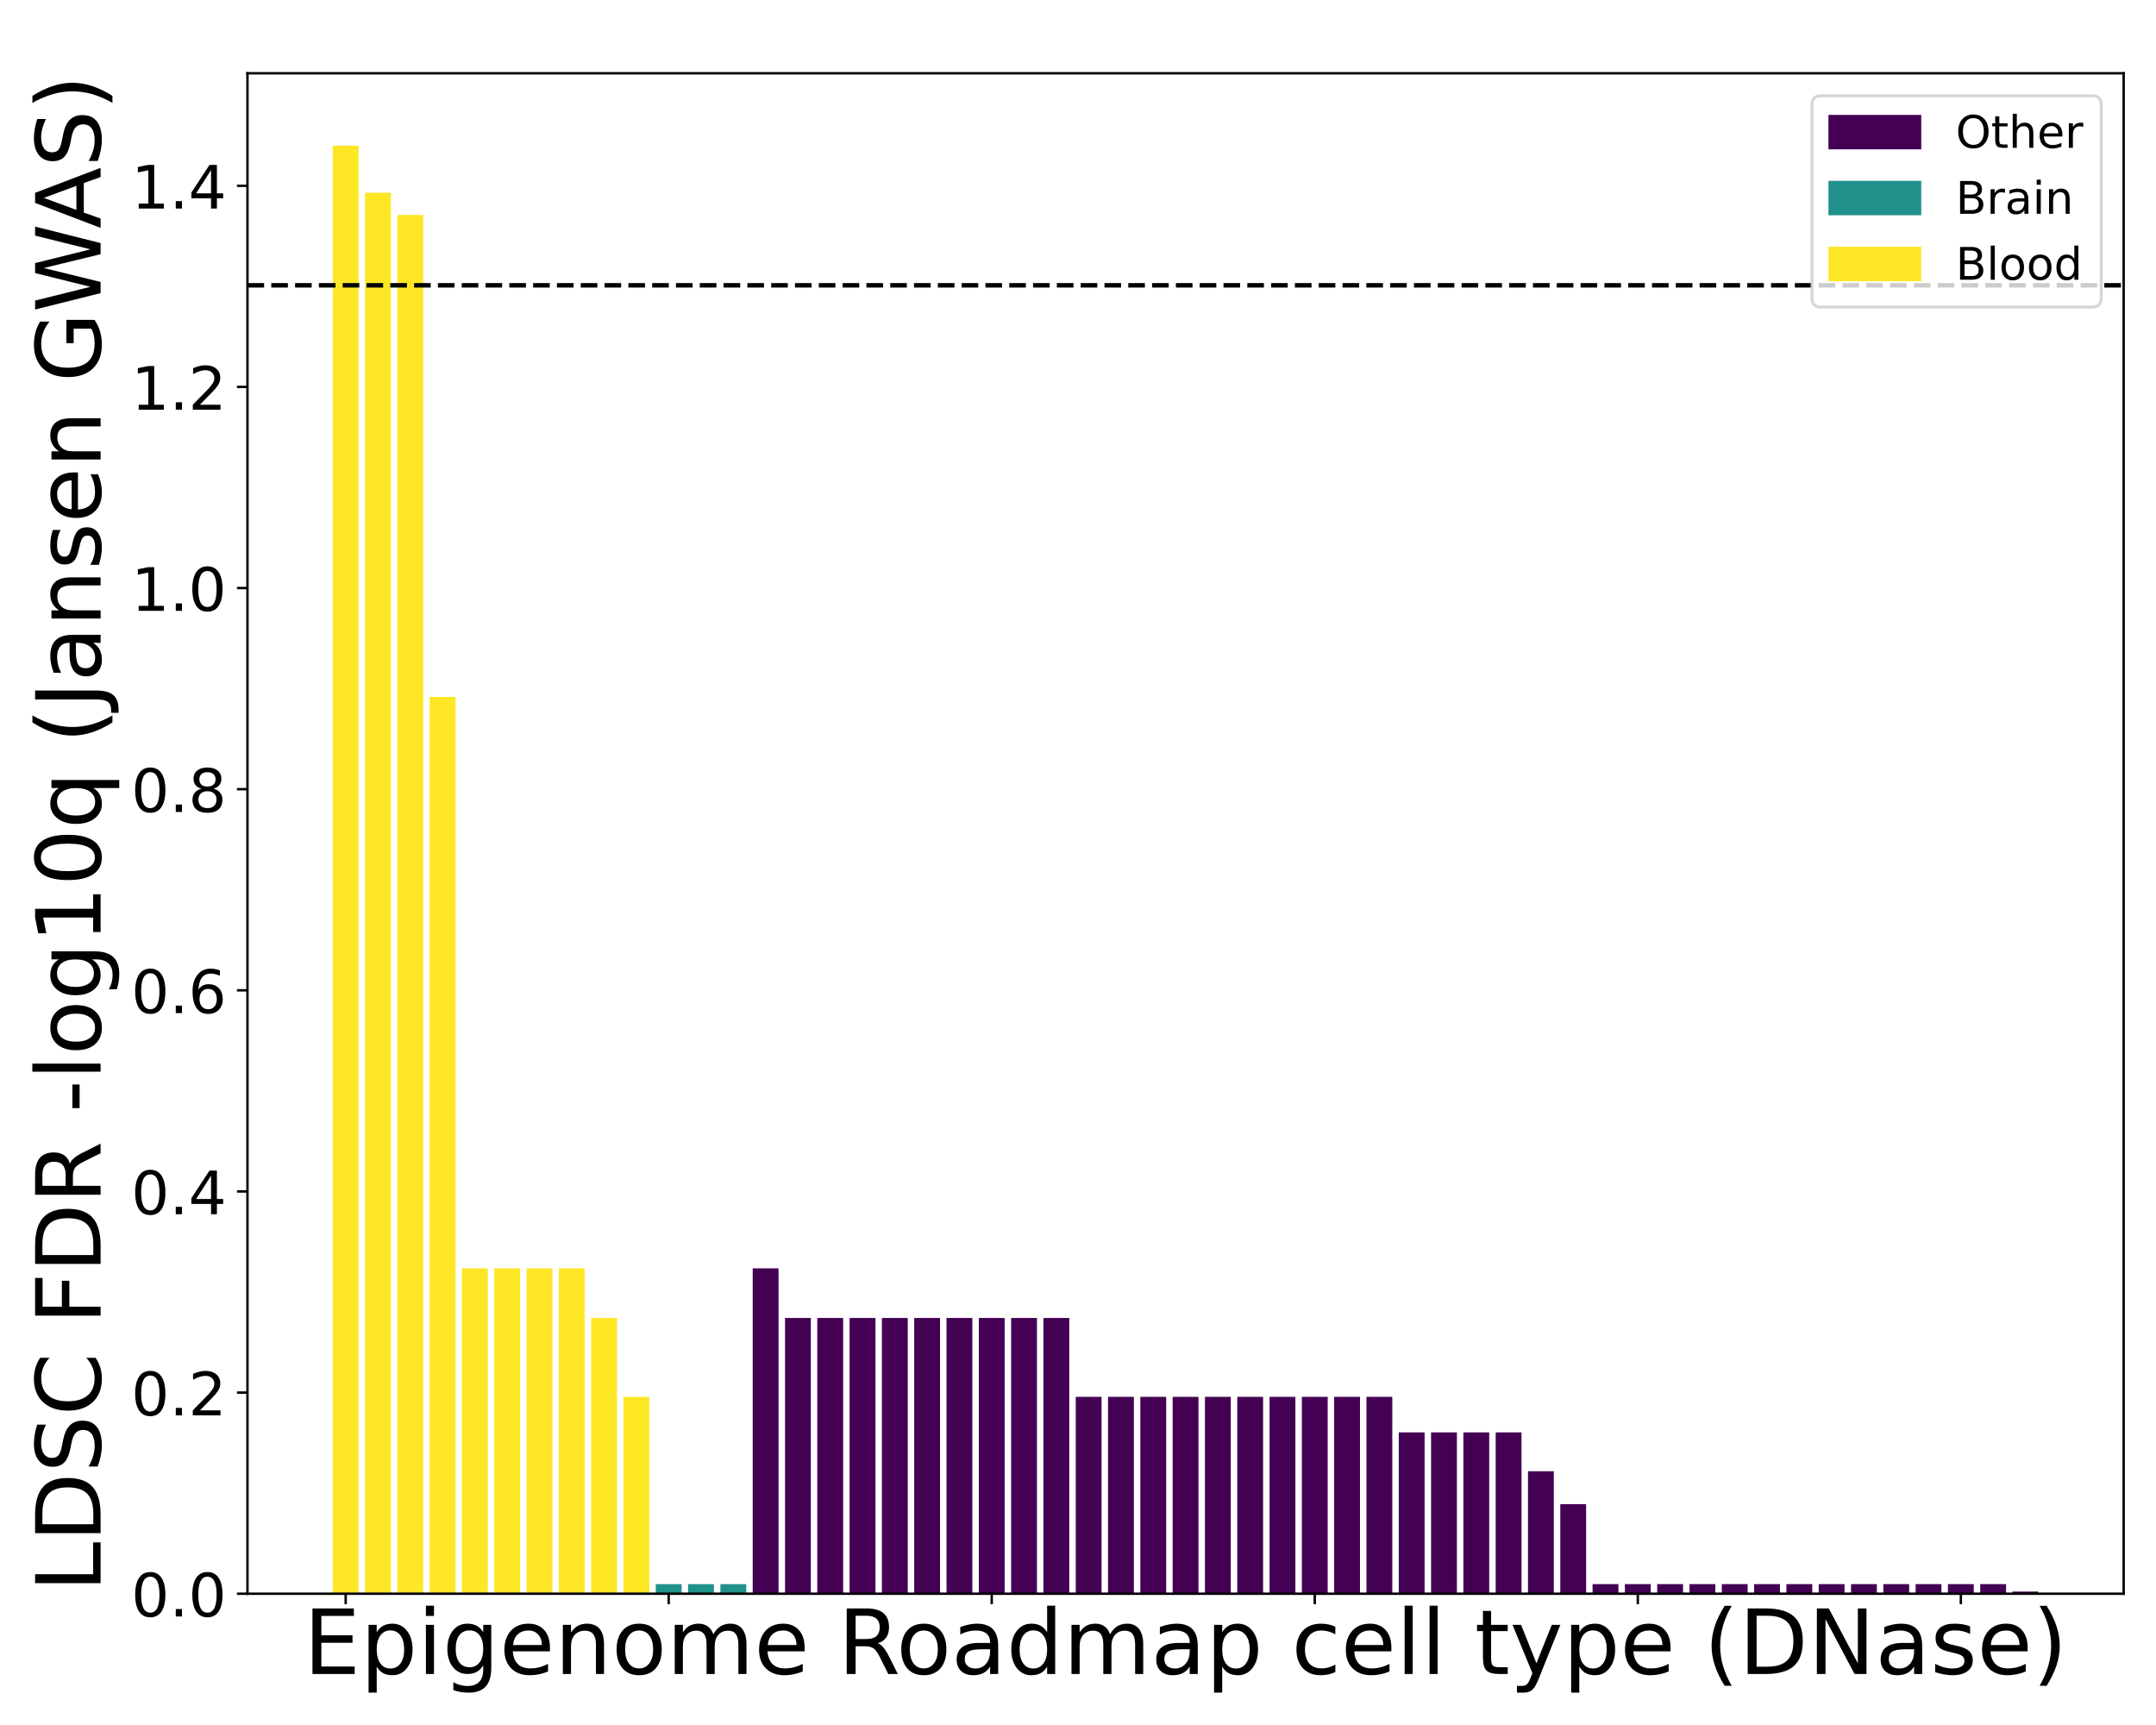
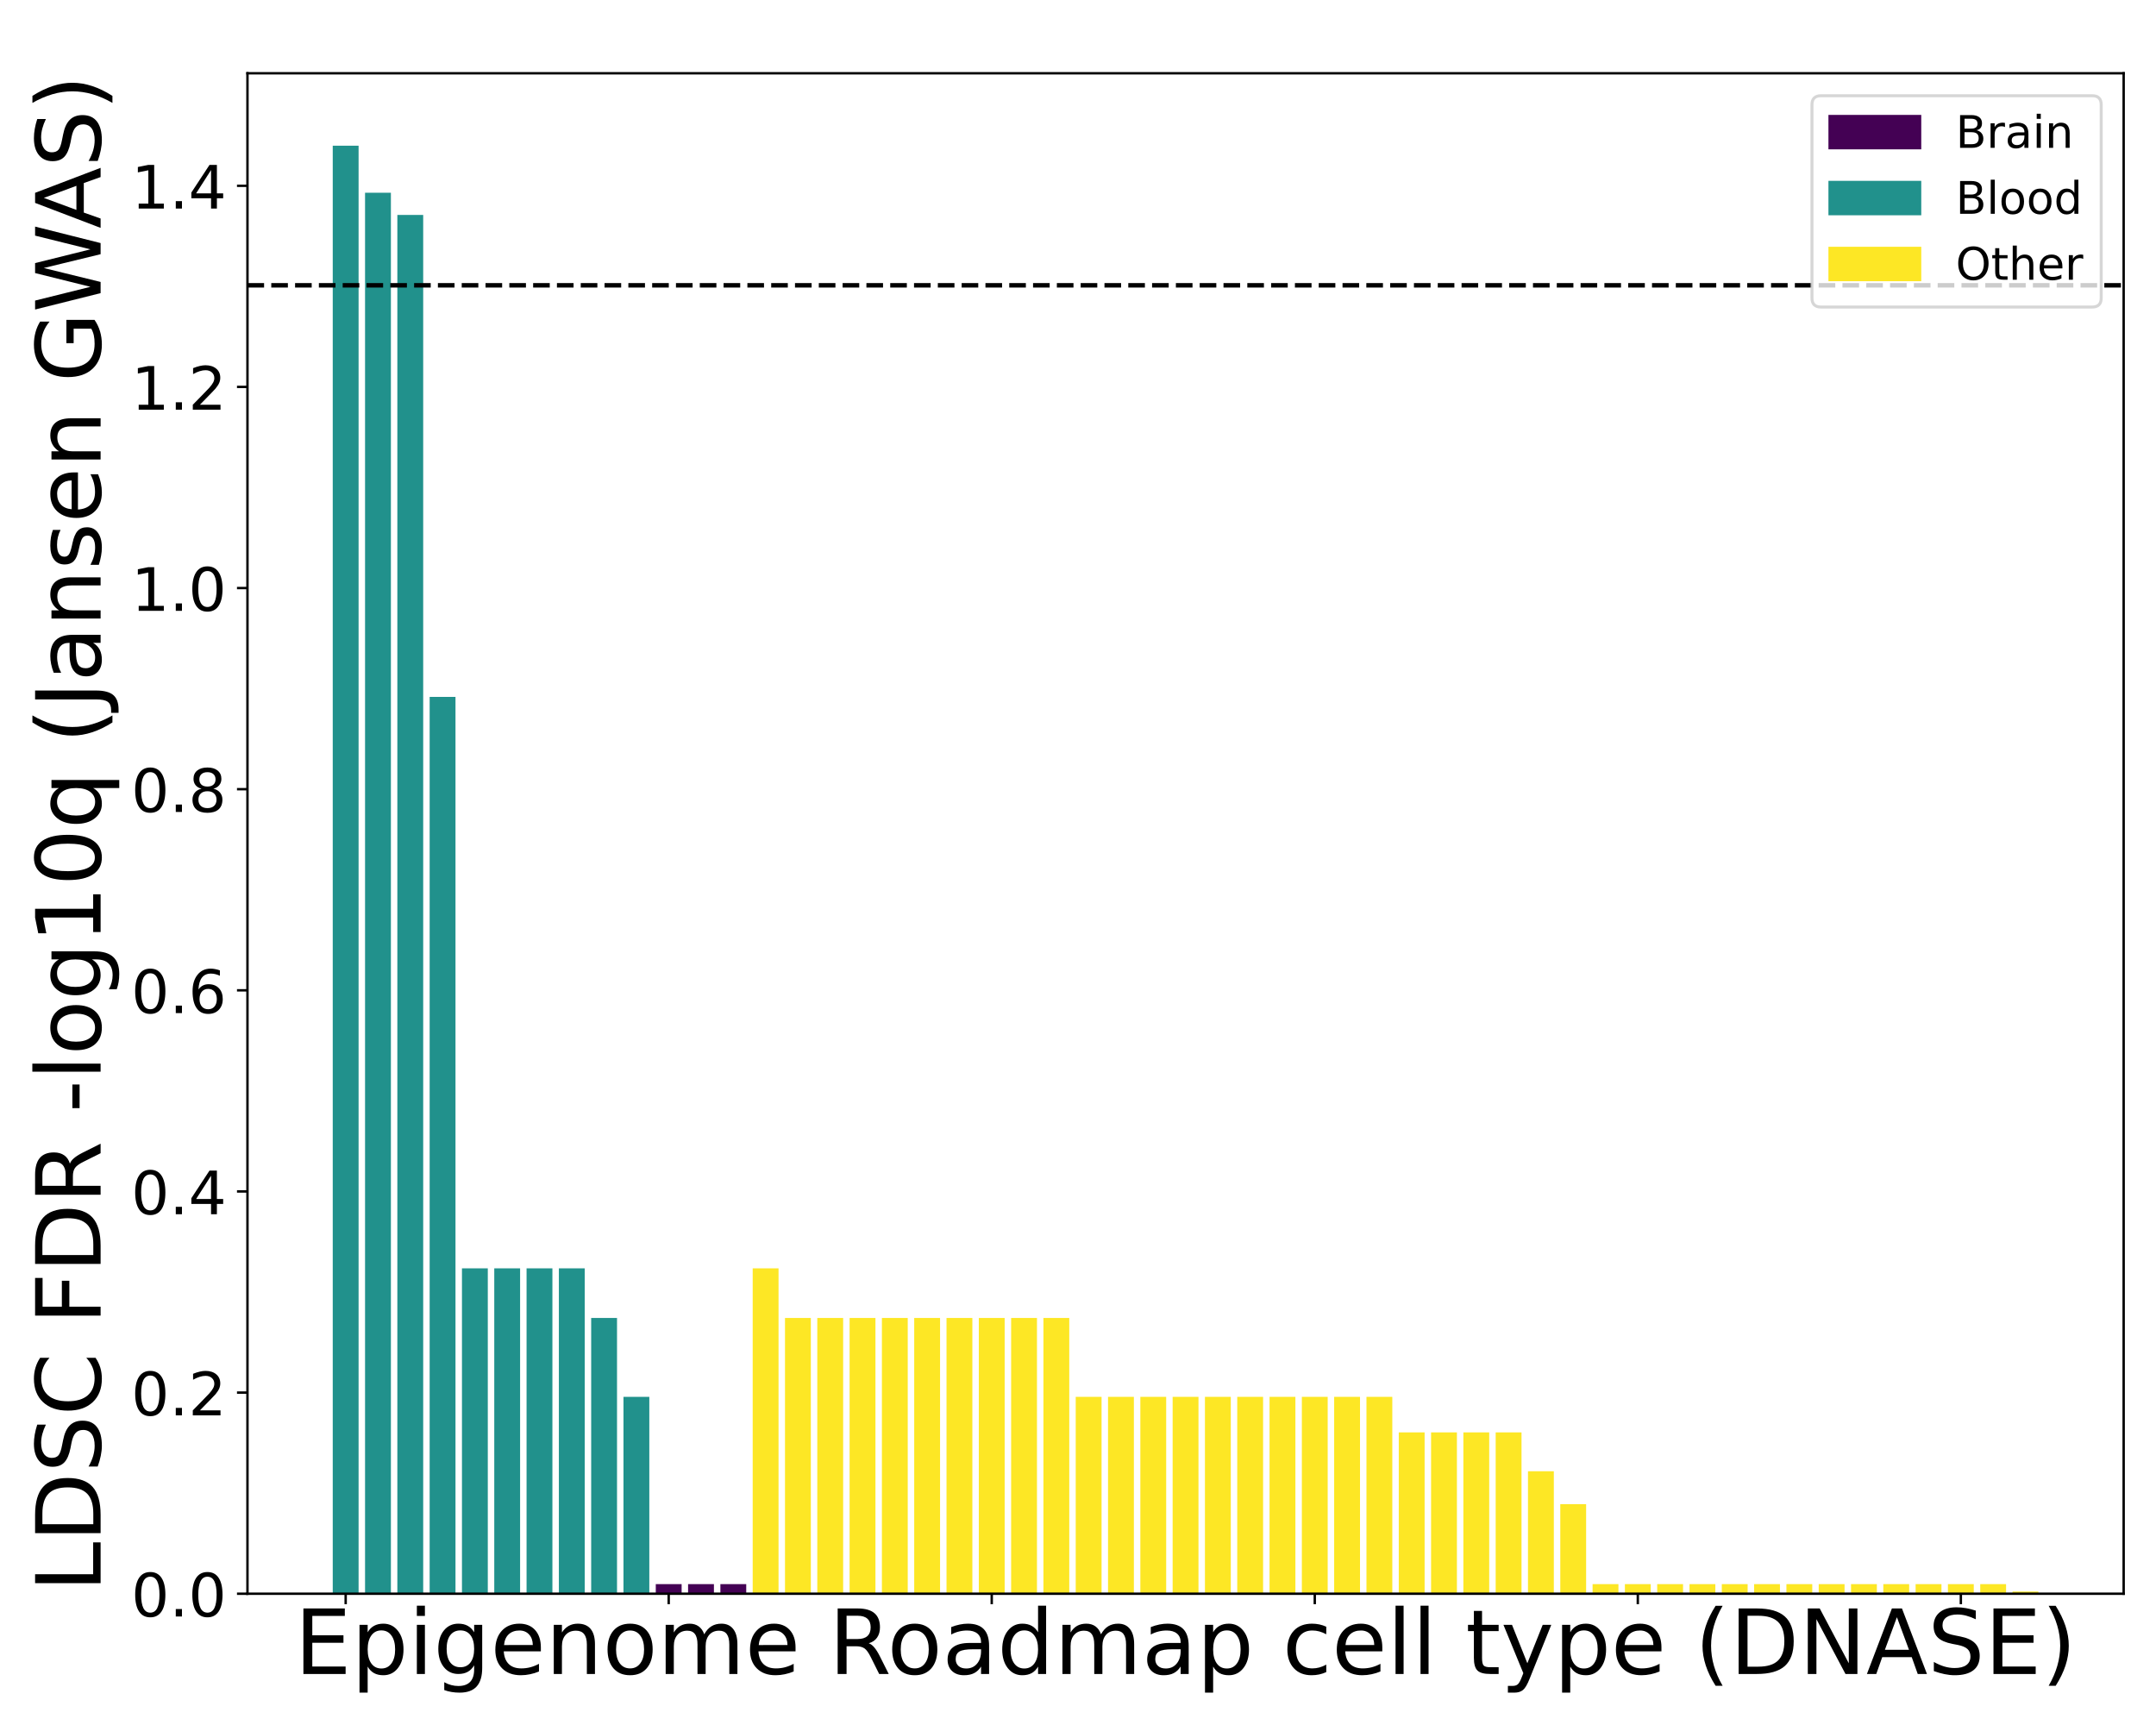
<svg xmlns="http://www.w3.org/2000/svg" xmlns:xlink="http://www.w3.org/1999/xlink" height="576pt" version="1.1" viewBox="0 0 720 576" width="720pt">
  <defs>
    <style type="text/css">
*{stroke-linecap:butt;stroke-linejoin:round;white-space:pre;}
  </style>
  </defs>
  <g id="figure_1">
    <g id="patch_1">
      <path d="M 0 576  L 720 576  L 720 0  L 0 0  z " style="fill:#ffffff;" />
    </g>
    <g id="axes_1">
      <g id="patch_2">
        <path d="M 82.641 532.166  L 709.2 532.166  L 709.2 24.469  L 82.641 24.469  z " style="fill:#ffffff;" />
      </g>
      <g id="patch_3">
-         <path clip-path="url(#p66d587ea60)" d="M 111.121 532.166  L 119.751 532.166  L 119.751 48.645  L 111.121 48.645  z " style="fill:#fde725;" />
+         <path clip-path="url(#pbabc0c752f)" d="M 111.121 532.166  L 119.751 532.166  L 119.751 48.645  L 111.121 48.645  z " style="fill:#21918c;" />
      </g>
      <g id="patch_4">
-         <path clip-path="url(#p66d587ea60)" d="M 121.908 532.166  L 130.539 532.166  L 130.539 64.35  L 121.908 64.35  z " style="fill:#fde725;" />
+         <path clip-path="url(#pbabc0c752f)" d="M 121.908 532.166  L 130.539 532.166  L 130.539 64.35  L 121.908 64.35  z " style="fill:#21918c;" />
      </g>
      <g id="patch_5">
-         <path clip-path="url(#p66d587ea60)" d="M 132.696 532.166  L 141.327 532.166  L 141.327 71.763  L 132.696 71.763  z " style="fill:#fde725;" />
+         <path clip-path="url(#pbabc0c752f)" d="M 132.696 532.166  L 141.327 532.166  L 141.327 71.763  L 132.696 71.763  z " style="fill:#21918c;" />
      </g>
      <g id="patch_6">
-         <path clip-path="url(#p66d587ea60)" d="M 143.484 532.166  L 152.114 532.166  L 152.114 232.705  L 143.484 232.705  z " style="fill:#fde725;" />
+         <path clip-path="url(#pbabc0c752f)" d="M 143.484 532.166  L 152.114 532.166  L 152.114 232.705  L 143.484 232.705  z " style="fill:#21918c;" />
      </g>
      <g id="patch_7">
-         <path clip-path="url(#p66d587ea60)" d="M 154.272 532.166  L 162.902 532.166  L 162.902 423.51  L 154.272 423.51  z " style="fill:#fde725;" />
+         <path clip-path="url(#pbabc0c752f)" d="M 154.272 532.166  L 162.902 532.166  L 162.902 423.51  L 154.272 423.51  z " style="fill:#21918c;" />
      </g>
      <g id="patch_8">
-         <path clip-path="url(#p66d587ea60)" d="M 165.06 532.166  L 173.69 532.166  L 173.69 423.51  L 165.06 423.51  z " style="fill:#fde725;" />
+         <path clip-path="url(#pbabc0c752f)" d="M 165.06 532.166  L 173.69 532.166  L 173.69 423.51  L 165.06 423.51  z " style="fill:#21918c;" />
      </g>
      <g id="patch_9">
-         <path clip-path="url(#p66d587ea60)" d="M 175.848 532.166  L 184.478 532.166  L 184.478 423.51  L 175.848 423.51  z " style="fill:#fde725;" />
+         <path clip-path="url(#pbabc0c752f)" d="M 175.848 532.166  L 184.478 532.166  L 184.478 423.51  L 175.848 423.51  z " style="fill:#21918c;" />
      </g>
      <g id="patch_10">
-         <path clip-path="url(#p66d587ea60)" d="M 186.636 532.166  L 195.266 532.166  L 195.266 423.51  L 186.636 423.51  z " style="fill:#fde725;" />
+         <path clip-path="url(#pbabc0c752f)" d="M 186.636 532.166  L 195.266 532.166  L 195.266 423.51  L 186.636 423.51  z " style="fill:#21918c;" />
      </g>
      <g id="patch_11">
-         <path clip-path="url(#p66d587ea60)" d="M 197.424 532.166  L 206.054 532.166  L 206.054 440.077  L 197.424 440.077  z " style="fill:#fde725;" />
+         <path clip-path="url(#pbabc0c752f)" d="M 197.424 532.166  L 206.054 532.166  L 206.054 440.077  L 197.424 440.077  z " style="fill:#21918c;" />
      </g>
      <g id="patch_12">
-         <path clip-path="url(#p66d587ea60)" d="M 208.211 532.166  L 216.842 532.166  L 216.842 466.43  L 208.211 466.43  z " style="fill:#fde725;" />
+         <path clip-path="url(#pbabc0c752f)" d="M 208.211 532.166  L 216.842 532.166  L 216.842 466.43  L 208.211 466.43  z " style="fill:#21918c;" />
      </g>
      <g id="patch_13">
-         <path clip-path="url(#p66d587ea60)" d="M 218.999 532.166  L 227.63 532.166  L 227.63 528.962  L 218.999 528.962  z " style="fill:#21918c;" />
+         <path clip-path="url(#pbabc0c752f)" d="M 218.999 532.166  L 227.63 532.166  L 227.63 528.962  L 218.999 528.962  z " style="fill:#440154;" />
      </g>
      <g id="patch_14">
-         <path clip-path="url(#p66d587ea60)" d="M 229.787 532.166  L 238.417 532.166  L 238.417 528.962  L 229.787 528.962  z " style="fill:#21918c;" />
+         <path clip-path="url(#pbabc0c752f)" d="M 229.787 532.166  L 238.417 532.166  L 238.417 528.962  L 229.787 528.962  z " style="fill:#440154;" />
      </g>
      <g id="patch_15">
-         <path clip-path="url(#p66d587ea60)" d="M 240.575 532.166  L 249.205 532.166  L 249.205 528.962  L 240.575 528.962  z " style="fill:#21918c;" />
+         <path clip-path="url(#pbabc0c752f)" d="M 240.575 532.166  L 249.205 532.166  L 249.205 528.962  L 240.575 528.962  z " style="fill:#440154;" />
      </g>
      <g id="patch_16">
-         <path clip-path="url(#p66d587ea60)" d="M 251.363 532.166  L 259.993 532.166  L 259.993 423.51  L 251.363 423.51  z " style="fill:#440154;" />
+         <path clip-path="url(#pbabc0c752f)" d="M 251.363 532.166  L 259.993 532.166  L 259.993 423.51  L 251.363 423.51  z " style="fill:#fde725;" />
      </g>
      <g id="patch_17">
-         <path clip-path="url(#p66d587ea60)" d="M 262.151 532.166  L 270.781 532.166  L 270.781 440.077  L 262.151 440.077  z " style="fill:#440154;" />
+         <path clip-path="url(#pbabc0c752f)" d="M 262.151 532.166  L 270.781 532.166  L 270.781 440.077  L 262.151 440.077  z " style="fill:#fde725;" />
      </g>
      <g id="patch_18">
-         <path clip-path="url(#p66d587ea60)" d="M 272.939 532.166  L 281.569 532.166  L 281.569 440.077  L 272.939 440.077  z " style="fill:#440154;" />
+         <path clip-path="url(#pbabc0c752f)" d="M 272.939 532.166  L 281.569 532.166  L 281.569 440.077  L 272.939 440.077  z " style="fill:#fde725;" />
      </g>
      <g id="patch_19">
-         <path clip-path="url(#p66d587ea60)" d="M 283.726 532.166  L 292.357 532.166  L 292.357 440.077  L 283.726 440.077  z " style="fill:#440154;" />
+         <path clip-path="url(#pbabc0c752f)" d="M 283.726 532.166  L 292.357 532.166  L 292.357 440.077  L 283.726 440.077  z " style="fill:#fde725;" />
      </g>
      <g id="patch_20">
-         <path clip-path="url(#p66d587ea60)" d="M 294.514 532.166  L 303.145 532.166  L 303.145 440.077  L 294.514 440.077  z " style="fill:#440154;" />
+         <path clip-path="url(#pbabc0c752f)" d="M 294.514 532.166  L 303.145 532.166  L 303.145 440.077  L 294.514 440.077  z " style="fill:#fde725;" />
      </g>
      <g id="patch_21">
-         <path clip-path="url(#p66d587ea60)" d="M 305.302 532.166  L 313.933 532.166  L 313.933 440.077  L 305.302 440.077  z " style="fill:#440154;" />
+         <path clip-path="url(#pbabc0c752f)" d="M 305.302 532.166  L 313.933 532.166  L 313.933 440.077  L 305.302 440.077  z " style="fill:#fde725;" />
      </g>
      <g id="patch_22">
-         <path clip-path="url(#p66d587ea60)" d="M 316.09 532.166  L 324.72 532.166  L 324.72 440.077  L 316.09 440.077  z " style="fill:#440154;" />
+         <path clip-path="url(#pbabc0c752f)" d="M 316.09 532.166  L 324.72 532.166  L 324.72 440.077  L 316.09 440.077  z " style="fill:#fde725;" />
      </g>
      <g id="patch_23">
-         <path clip-path="url(#p66d587ea60)" d="M 326.878 532.166  L 335.508 532.166  L 335.508 440.077  L 326.878 440.077  z " style="fill:#440154;" />
+         <path clip-path="url(#pbabc0c752f)" d="M 326.878 532.166  L 335.508 532.166  L 335.508 440.077  L 326.878 440.077  z " style="fill:#fde725;" />
      </g>
      <g id="patch_24">
-         <path clip-path="url(#p66d587ea60)" d="M 337.666 532.166  L 346.296 532.166  L 346.296 440.077  L 337.666 440.077  z " style="fill:#440154;" />
+         <path clip-path="url(#pbabc0c752f)" d="M 337.666 532.166  L 346.296 532.166  L 346.296 440.077  L 337.666 440.077  z " style="fill:#fde725;" />
      </g>
      <g id="patch_25">
-         <path clip-path="url(#p66d587ea60)" d="M 348.454 532.166  L 357.084 532.166  L 357.084 440.077  L 348.454 440.077  z " style="fill:#440154;" />
+         <path clip-path="url(#pbabc0c752f)" d="M 348.454 532.166  L 357.084 532.166  L 357.084 440.077  L 348.454 440.077  z " style="fill:#fde725;" />
      </g>
      <g id="patch_26">
-         <path clip-path="url(#p66d587ea60)" d="M 359.242 532.166  L 367.872 532.166  L 367.872 466.43  L 359.242 466.43  z " style="fill:#440154;" />
+         <path clip-path="url(#pbabc0c752f)" d="M 359.242 532.166  L 367.872 532.166  L 367.872 466.43  L 359.242 466.43  z " style="fill:#fde725;" />
      </g>
      <g id="patch_27">
-         <path clip-path="url(#p66d587ea60)" d="M 370.029 532.166  L 378.66 532.166  L 378.66 466.43  L 370.029 466.43  z " style="fill:#440154;" />
+         <path clip-path="url(#pbabc0c752f)" d="M 370.029 532.166  L 378.66 532.166  L 378.66 466.43  L 370.029 466.43  z " style="fill:#fde725;" />
      </g>
      <g id="patch_28">
-         <path clip-path="url(#p66d587ea60)" d="M 380.817 532.166  L 389.448 532.166  L 389.448 466.43  L 380.817 466.43  z " style="fill:#440154;" />
+         <path clip-path="url(#pbabc0c752f)" d="M 380.817 532.166  L 389.448 532.166  L 389.448 466.43  L 380.817 466.43  z " style="fill:#fde725;" />
      </g>
      <g id="patch_29">
-         <path clip-path="url(#p66d587ea60)" d="M 391.605 532.166  L 400.235 532.166  L 400.235 466.43  L 391.605 466.43  z " style="fill:#440154;" />
+         <path clip-path="url(#pbabc0c752f)" d="M 391.605 532.166  L 400.235 532.166  L 400.235 466.43  L 391.605 466.43  z " style="fill:#fde725;" />
      </g>
      <g id="patch_30">
-         <path clip-path="url(#p66d587ea60)" d="M 402.393 532.166  L 411.023 532.166  L 411.023 466.43  L 402.393 466.43  z " style="fill:#440154;" />
+         <path clip-path="url(#pbabc0c752f)" d="M 402.393 532.166  L 411.023 532.166  L 411.023 466.43  L 402.393 466.43  z " style="fill:#fde725;" />
      </g>
      <g id="patch_31">
-         <path clip-path="url(#p66d587ea60)" d="M 413.181 532.166  L 421.811 532.166  L 421.811 466.43  L 413.181 466.43  z " style="fill:#440154;" />
+         <path clip-path="url(#pbabc0c752f)" d="M 413.181 532.166  L 421.811 532.166  L 421.811 466.43  L 413.181 466.43  z " style="fill:#fde725;" />
      </g>
      <g id="patch_32">
-         <path clip-path="url(#p66d587ea60)" d="M 423.969 532.166  L 432.599 532.166  L 432.599 466.43  L 423.969 466.43  z " style="fill:#440154;" />
+         <path clip-path="url(#pbabc0c752f)" d="M 423.969 532.166  L 432.599 532.166  L 432.599 466.43  L 423.969 466.43  z " style="fill:#fde725;" />
      </g>
      <g id="patch_33">
-         <path clip-path="url(#p66d587ea60)" d="M 434.757 532.166  L 443.387 532.166  L 443.387 466.43  L 434.757 466.43  z " style="fill:#440154;" />
+         <path clip-path="url(#pbabc0c752f)" d="M 434.757 532.166  L 443.387 532.166  L 443.387 466.43  L 434.757 466.43  z " style="fill:#fde725;" />
      </g>
      <g id="patch_34">
-         <path clip-path="url(#p66d587ea60)" d="M 445.545 532.166  L 454.175 532.166  L 454.175 466.43  L 445.545 466.43  z " style="fill:#440154;" />
+         <path clip-path="url(#pbabc0c752f)" d="M 445.545 532.166  L 454.175 532.166  L 454.175 466.43  L 445.545 466.43  z " style="fill:#fde725;" />
      </g>
      <g id="patch_35">
-         <path clip-path="url(#p66d587ea60)" d="M 456.332 532.166  L 464.963 532.166  L 464.963 466.43  L 456.332 466.43  z " style="fill:#440154;" />
+         <path clip-path="url(#pbabc0c752f)" d="M 456.332 532.166  L 464.963 532.166  L 464.963 466.43  L 456.332 466.43  z " style="fill:#fde725;" />
      </g>
      <g id="patch_36">
-         <path clip-path="url(#p66d587ea60)" d="M 467.12 532.166  L 475.751 532.166  L 475.751 478.283  L 467.12 478.283  z " style="fill:#440154;" />
+         <path clip-path="url(#pbabc0c752f)" d="M 467.12 532.166  L 475.751 532.166  L 475.751 478.283  L 467.12 478.283  z " style="fill:#fde725;" />
      </g>
      <g id="patch_37">
-         <path clip-path="url(#p66d587ea60)" d="M 477.908 532.166  L 486.538 532.166  L 486.538 478.283  L 477.908 478.283  z " style="fill:#440154;" />
+         <path clip-path="url(#pbabc0c752f)" d="M 477.908 532.166  L 486.538 532.166  L 486.538 478.283  L 477.908 478.283  z " style="fill:#fde725;" />
      </g>
      <g id="patch_38">
-         <path clip-path="url(#p66d587ea60)" d="M 488.696 532.166  L 497.326 532.166  L 497.326 478.283  L 488.696 478.283  z " style="fill:#440154;" />
+         <path clip-path="url(#pbabc0c752f)" d="M 488.696 532.166  L 497.326 532.166  L 497.326 478.283  L 488.696 478.283  z " style="fill:#fde725;" />
      </g>
      <g id="patch_39">
-         <path clip-path="url(#p66d587ea60)" d="M 499.484 532.166  L 508.114 532.166  L 508.114 478.283  L 499.484 478.283  z " style="fill:#440154;" />
+         <path clip-path="url(#pbabc0c752f)" d="M 499.484 532.166  L 508.114 532.166  L 508.114 478.283  L 499.484 478.283  z " style="fill:#fde725;" />
      </g>
      <g id="patch_40">
-         <path clip-path="url(#p66d587ea60)" d="M 510.272 532.166  L 518.902 532.166  L 518.902 491.278  L 510.272 491.278  z " style="fill:#440154;" />
+         <path clip-path="url(#pbabc0c752f)" d="M 510.272 532.166  L 518.902 532.166  L 518.902 491.278  L 510.272 491.278  z " style="fill:#fde725;" />
      </g>
      <g id="patch_41">
-         <path clip-path="url(#p66d587ea60)" d="M 521.06 532.166  L 529.69 532.166  L 529.69 502.253  L 521.06 502.253  z " style="fill:#440154;" />
+         <path clip-path="url(#pbabc0c752f)" d="M 521.06 532.166  L 529.69 532.166  L 529.69 502.253  L 521.06 502.253  z " style="fill:#fde725;" />
      </g>
      <g id="patch_42">
-         <path clip-path="url(#p66d587ea60)" d="M 531.847 532.166  L 540.478 532.166  L 540.478 528.962  L 531.847 528.962  z " style="fill:#440154;" />
+         <path clip-path="url(#pbabc0c752f)" d="M 531.847 532.166  L 540.478 532.166  L 540.478 528.962  L 531.847 528.962  z " style="fill:#fde725;" />
      </g>
      <g id="patch_43">
-         <path clip-path="url(#p66d587ea60)" d="M 542.635 532.166  L 551.266 532.166  L 551.266 528.962  L 542.635 528.962  z " style="fill:#440154;" />
+         <path clip-path="url(#pbabc0c752f)" d="M 542.635 532.166  L 551.266 532.166  L 551.266 528.962  L 542.635 528.962  z " style="fill:#fde725;" />
      </g>
      <g id="patch_44">
-         <path clip-path="url(#p66d587ea60)" d="M 553.423 532.166  L 562.053 532.166  L 562.053 528.962  L 553.423 528.962  z " style="fill:#440154;" />
+         <path clip-path="url(#pbabc0c752f)" d="M 553.423 532.166  L 562.053 532.166  L 562.053 528.962  L 553.423 528.962  z " style="fill:#fde725;" />
      </g>
      <g id="patch_45">
-         <path clip-path="url(#p66d587ea60)" d="M 564.211 532.166  L 572.841 532.166  L 572.841 528.962  L 564.211 528.962  z " style="fill:#440154;" />
+         <path clip-path="url(#pbabc0c752f)" d="M 564.211 532.166  L 572.841 532.166  L 572.841 528.962  L 564.211 528.962  z " style="fill:#fde725;" />
      </g>
      <g id="patch_46">
-         <path clip-path="url(#p66d587ea60)" d="M 574.999 532.166  L 583.629 532.166  L 583.629 528.962  L 574.999 528.962  z " style="fill:#440154;" />
+         <path clip-path="url(#pbabc0c752f)" d="M 574.999 532.166  L 583.629 532.166  L 583.629 528.962  L 574.999 528.962  z " style="fill:#fde725;" />
      </g>
      <g id="patch_47">
-         <path clip-path="url(#p66d587ea60)" d="M 585.787 532.166  L 594.417 532.166  L 594.417 528.962  L 585.787 528.962  z " style="fill:#440154;" />
+         <path clip-path="url(#pbabc0c752f)" d="M 585.787 532.166  L 594.417 532.166  L 594.417 528.962  L 585.787 528.962  z " style="fill:#fde725;" />
      </g>
      <g id="patch_48">
-         <path clip-path="url(#p66d587ea60)" d="M 596.575 532.166  L 605.205 532.166  L 605.205 528.962  L 596.575 528.962  z " style="fill:#440154;" />
+         <path clip-path="url(#pbabc0c752f)" d="M 596.575 532.166  L 605.205 532.166  L 605.205 528.962  L 596.575 528.962  z " style="fill:#fde725;" />
      </g>
      <g id="patch_49">
-         <path clip-path="url(#p66d587ea60)" d="M 607.363 532.166  L 615.993 532.166  L 615.993 528.962  L 607.363 528.962  z " style="fill:#440154;" />
+         <path clip-path="url(#pbabc0c752f)" d="M 607.363 532.166  L 615.993 532.166  L 615.993 528.962  L 607.363 528.962  z " style="fill:#fde725;" />
      </g>
      <g id="patch_50">
-         <path clip-path="url(#p66d587ea60)" d="M 618.15 532.166  L 626.781 532.166  L 626.781 528.962  L 618.15 528.962  z " style="fill:#440154;" />
+         <path clip-path="url(#pbabc0c752f)" d="M 618.15 532.166  L 626.781 532.166  L 626.781 528.962  L 618.15 528.962  z " style="fill:#fde725;" />
      </g>
      <g id="patch_51">
-         <path clip-path="url(#p66d587ea60)" d="M 628.938 532.166  L 637.569 532.166  L 637.569 528.962  L 628.938 528.962  z " style="fill:#440154;" />
+         <path clip-path="url(#pbabc0c752f)" d="M 628.938 532.166  L 637.569 532.166  L 637.569 528.962  L 628.938 528.962  z " style="fill:#fde725;" />
      </g>
      <g id="patch_52">
-         <path clip-path="url(#p66d587ea60)" d="M 639.726 532.166  L 648.356 532.166  L 648.356 528.962  L 639.726 528.962  z " style="fill:#440154;" />
+         <path clip-path="url(#pbabc0c752f)" d="M 639.726 532.166  L 648.356 532.166  L 648.356 528.962  L 639.726 528.962  z " style="fill:#fde725;" />
      </g>
      <g id="patch_53">
-         <path clip-path="url(#p66d587ea60)" d="M 650.514 532.166  L 659.144 532.166  L 659.144 528.962  L 650.514 528.962  z " style="fill:#440154;" />
+         <path clip-path="url(#pbabc0c752f)" d="M 650.514 532.166  L 659.144 532.166  L 659.144 528.962  L 650.514 528.962  z " style="fill:#fde725;" />
      </g>
      <g id="patch_54">
-         <path clip-path="url(#p66d587ea60)" d="M 661.302 532.166  L 669.932 532.166  L 669.932 528.962  L 661.302 528.962  z " style="fill:#440154;" />
+         <path clip-path="url(#pbabc0c752f)" d="M 661.302 532.166  L 669.932 532.166  L 669.932 528.962  L 661.302 528.962  z " style="fill:#fde725;" />
      </g>
      <g id="patch_55">
-         <path clip-path="url(#p66d587ea60)" d="M 672.09 532.166  L 680.72 532.166  L 680.72 531.442  L 672.09 531.442  z " style="fill:#440154;" />
+         <path clip-path="url(#pbabc0c752f)" d="M 672.09 532.166  L 680.72 532.166  L 680.72 531.442  L 672.09 531.442  z " style="fill:#fde725;" />
      </g>
      <g id="matplotlib.axis_1">
        <g id="xtick_1">
          <g id="line2d_1">
            <defs>
-               <path d="M 0 0  L 0 3.5  " id="m4bf3a305f7" style="stroke:#000000;stroke-width:0.8;" />
+               <path d="M 0 0  L 0 3.5  " id="mdbe22dafd3" style="stroke:#000000;stroke-width:0.8;" />
            </defs>
            <g>
-               <use style="stroke:#000000;stroke-width:0.8;" x="115.436" xlink:href="#m4bf3a305f7" y="532.166" />
+               <use style="stroke:#000000;stroke-width:0.8;" x="115.436" xlink:href="#mdbe22dafd3" y="532.166" />
            </g>
          </g>
        </g>
        <g id="xtick_2">
          <g id="line2d_2">
            <g>
-               <use style="stroke:#000000;stroke-width:0.8;" x="223.314" xlink:href="#m4bf3a305f7" y="532.166" />
+               <use style="stroke:#000000;stroke-width:0.8;" x="223.314" xlink:href="#mdbe22dafd3" y="532.166" />
            </g>
          </g>
        </g>
        <g id="xtick_3">
          <g id="line2d_3">
            <g>
-               <use style="stroke:#000000;stroke-width:0.8;" x="331.193" xlink:href="#m4bf3a305f7" y="532.166" />
+               <use style="stroke:#000000;stroke-width:0.8;" x="331.193" xlink:href="#mdbe22dafd3" y="532.166" />
            </g>
          </g>
        </g>
        <g id="xtick_4">
          <g id="line2d_4">
            <g>
-               <use style="stroke:#000000;stroke-width:0.8;" x="439.072" xlink:href="#m4bf3a305f7" y="532.166" />
+               <use style="stroke:#000000;stroke-width:0.8;" x="439.072" xlink:href="#mdbe22dafd3" y="532.166" />
            </g>
          </g>
        </g>
        <g id="xtick_5">
          <g id="line2d_5">
            <g>
-               <use style="stroke:#000000;stroke-width:0.8;" x="546.95" xlink:href="#m4bf3a305f7" y="532.166" />
+               <use style="stroke:#000000;stroke-width:0.8;" x="546.95" xlink:href="#mdbe22dafd3" y="532.166" />
            </g>
          </g>
        </g>
        <g id="xtick_6">
          <g id="line2d_6">
            <g>
-               <use style="stroke:#000000;stroke-width:0.8;" x="654.829" xlink:href="#m4bf3a305f7" y="532.166" />
+               <use style="stroke:#000000;stroke-width:0.8;" x="654.829" xlink:href="#mdbe22dafd3" y="532.166" />
            </g>
          </g>
        </g>
        <g id="text_1">
-           <text style="font-family:DejaVu Sans;font-size:30px;font-style:normal;font-weight:normal;text-anchor:middle;" transform="rotate(-0, 395.9203, 558.9609)" x="395.92" y="558.961">Epigenome Roadmap cell type (DNase)</text>
+           <text style="font-family:DejaVu Sans;font-size:30px;font-style:normal;font-weight:normal;text-anchor:middle;" transform="rotate(-0, 395.9203, 558.9609)" x="395.92" y="558.961">Epigenome Roadmap cell type (DNASE)</text>
        </g>
      </g>
      <g id="matplotlib.axis_2">
        <g id="ytick_1">
          <g id="line2d_7">
            <defs>
-               <path d="M 0 0  L -3.5 0  " id="mc5b9f88417" style="stroke:#000000;stroke-width:0.8;" />
+               <path d="M 0 0  L -3.5 0  " id="m0c1e1a8ac6" style="stroke:#000000;stroke-width:0.8;" />
            </defs>
            <g>
-               <use style="stroke:#000000;stroke-width:0.8;" x="82.641" xlink:href="#mc5b9f88417" y="532.166" />
+               <use style="stroke:#000000;stroke-width:0.8;" x="82.641" xlink:href="#m0c1e1a8ac6" y="532.166" />
            </g>
          </g>
          <g id="text_2">
            <text style="font-family:DejaVu Sans;font-size:20px;font-style:normal;font-weight:normal;text-anchor:end;" transform="rotate(-0, 75.64062, 539.7641)" x="75.641" y="539.764">0.0</text>
          </g>
        </g>
        <g id="ytick_2">
          <g id="line2d_8">
            <g>
-               <use style="stroke:#000000;stroke-width:0.8;" x="82.641" xlink:href="#mc5b9f88417" y="465.005" />
+               <use style="stroke:#000000;stroke-width:0.8;" x="82.641" xlink:href="#m0c1e1a8ac6" y="465.005" />
            </g>
          </g>
          <g id="text_3">
            <text style="font-family:DejaVu Sans;font-size:20px;font-style:normal;font-weight:normal;text-anchor:end;" transform="rotate(-0, 75.64062, 472.6036)" x="75.641" y="472.604">0.2</text>
          </g>
        </g>
        <g id="ytick_3">
          <g id="line2d_9">
            <g>
-               <use style="stroke:#000000;stroke-width:0.8;" x="82.641" xlink:href="#mc5b9f88417" y="397.845" />
+               <use style="stroke:#000000;stroke-width:0.8;" x="82.641" xlink:href="#m0c1e1a8ac6" y="397.845" />
            </g>
          </g>
          <g id="text_4">
            <text style="font-family:DejaVu Sans;font-size:20px;font-style:normal;font-weight:normal;text-anchor:end;" transform="rotate(-0, 75.64062, 405.4432)" x="75.641" y="405.443">0.4</text>
          </g>
        </g>
        <g id="ytick_4">
          <g id="line2d_10">
            <g>
-               <use style="stroke:#000000;stroke-width:0.8;" x="82.641" xlink:href="#mc5b9f88417" y="330.684" />
+               <use style="stroke:#000000;stroke-width:0.8;" x="82.641" xlink:href="#m0c1e1a8ac6" y="330.684" />
            </g>
          </g>
          <g id="text_5">
            <text style="font-family:DejaVu Sans;font-size:20px;font-style:normal;font-weight:normal;text-anchor:end;" transform="rotate(-0, 75.64062, 338.2827)" x="75.641" y="338.283">0.6</text>
          </g>
        </g>
        <g id="ytick_5">
          <g id="line2d_11">
            <g>
-               <use style="stroke:#000000;stroke-width:0.8;" x="82.641" xlink:href="#mc5b9f88417" y="263.524" />
+               <use style="stroke:#000000;stroke-width:0.8;" x="82.641" xlink:href="#m0c1e1a8ac6" y="263.524" />
            </g>
          </g>
          <g id="text_6">
            <text style="font-family:DejaVu Sans;font-size:20px;font-style:normal;font-weight:normal;text-anchor:end;" transform="rotate(-0, 75.64062, 271.1223)" x="75.641" y="271.122">0.8</text>
          </g>
        </g>
        <g id="ytick_6">
          <g id="line2d_12">
            <g>
-               <use style="stroke:#000000;stroke-width:0.8;" x="82.641" xlink:href="#mc5b9f88417" y="196.363" />
+               <use style="stroke:#000000;stroke-width:0.8;" x="82.641" xlink:href="#m0c1e1a8ac6" y="196.363" />
            </g>
          </g>
          <g id="text_7">
            <text style="font-family:DejaVu Sans;font-size:20px;font-style:normal;font-weight:normal;text-anchor:end;" transform="rotate(-0, 75.64062, 203.9618)" x="75.641" y="203.962">1.0</text>
          </g>
        </g>
        <g id="ytick_7">
          <g id="line2d_13">
            <g>
-               <use style="stroke:#000000;stroke-width:0.8;" x="82.641" xlink:href="#mc5b9f88417" y="129.203" />
+               <use style="stroke:#000000;stroke-width:0.8;" x="82.641" xlink:href="#m0c1e1a8ac6" y="129.203" />
            </g>
          </g>
          <g id="text_8">
            <text style="font-family:DejaVu Sans;font-size:20px;font-style:normal;font-weight:normal;text-anchor:end;" transform="rotate(-0, 75.64062, 136.8014)" x="75.641" y="136.801">1.2</text>
          </g>
        </g>
        <g id="ytick_8">
          <g id="line2d_14">
            <g>
-               <use style="stroke:#000000;stroke-width:0.8;" x="82.641" xlink:href="#mc5b9f88417" y="62.043" />
+               <use style="stroke:#000000;stroke-width:0.8;" x="82.641" xlink:href="#m0c1e1a8ac6" y="62.043" />
            </g>
          </g>
          <g id="text_9">
            <text style="font-family:DejaVu Sans;font-size:20px;font-style:normal;font-weight:normal;text-anchor:end;" transform="rotate(-0, 75.64062, 69.64094)" x="75.641" y="69.641">1.4</text>
          </g>
        </g>
        <g id="text_10">
          <text style="font-family:DejaVu Sans;font-size:30px;font-style:normal;font-weight:normal;text-anchor:middle;" transform="rotate(-90, 33.59531, 278.3175)" x="33.595" y="278.317">LDSC FDR -log10q (Jansen GWAS)</text>
        </g>
      </g>
      <g id="line2d_15">
-         <path clip-path="url(#p66d587ea60)" d="M 82.641 95.277  L 709.2 95.277  " style="fill:none;stroke:#000000;stroke-dasharray:5.55,2.4;stroke-dashoffset:0;stroke-width:1.5;" />
+         <path clip-path="url(#pbabc0c752f)" d="M 82.641 95.277  L 709.2 95.277  " style="fill:none;stroke:#000000;stroke-dasharray:5.55,2.4;stroke-dashoffset:0;stroke-width:1.5;" />
      </g>
      <g id="patch_56">
        <path d="M 82.641 532.166  L 82.641 24.469  " style="fill:none;stroke:#000000;stroke-linecap:square;stroke-linejoin:miter;stroke-width:0.8;" />
      </g>
      <g id="patch_57">
        <path d="M 709.2 532.166  L 709.2 24.469  " style="fill:none;stroke:#000000;stroke-linecap:square;stroke-linejoin:miter;stroke-width:0.8;" />
      </g>
      <g id="patch_58">
        <path d="M 82.641 532.166  L 709.2 532.166  " style="fill:none;stroke:#000000;stroke-linecap:square;stroke-linejoin:miter;stroke-width:0.8;" />
      </g>
      <g id="patch_59">
        <path d="M 82.641 24.469  L 709.2 24.469  " style="fill:none;stroke:#000000;stroke-linecap:square;stroke-linejoin:miter;stroke-width:0.8;" />
      </g>
      <g id="legend_1">
        <g id="patch_60">
          <path d="M 608.109 102.521  L 698.7 102.521  Q 701.7 102.521 701.7 99.521  L 701.7 34.969  Q 701.7 31.969 698.7 31.969  L 608.109 31.969  Q 605.109 31.969 605.109 34.969  L 605.109 99.521  Q 605.109 102.521 608.109 102.521  z " style="fill:#ffffff;opacity:0.8;stroke:#cccccc;stroke-linejoin:miter;" />
        </g>
        <g id="patch_61">
          <path d="M 611.109 49.367  L 641.109 49.367  L 641.109 38.867  L 611.109 38.867  z " style="fill:#440154;stroke:#440154;stroke-linejoin:miter;" />
        </g>
        <g id="text_11">
-           <text style="font-family:DejaVu Sans;font-size:15px;font-style:normal;font-weight:normal;text-anchor:start;" transform="rotate(-0, 653.1094, 49.36703)" x="653.109" y="49.367">Other</text>
+           <text style="font-family:DejaVu Sans;font-size:15px;font-style:normal;font-weight:normal;text-anchor:start;" transform="rotate(-0, 653.1094, 49.36703)" x="653.109" y="49.367">Brain</text>
        </g>
        <g id="patch_62">
          <path d="M 611.109 71.384  L 641.109 71.384  L 641.109 60.884  L 611.109 60.884  z " style="fill:#21918c;stroke:#21918c;stroke-linejoin:miter;" />
        </g>
        <g id="text_12">
-           <text style="font-family:DejaVu Sans;font-size:15px;font-style:normal;font-weight:normal;text-anchor:start;" transform="rotate(-0, 653.1094, 71.38422)" x="653.109" y="71.384">Brain</text>
+           <text style="font-family:DejaVu Sans;font-size:15px;font-style:normal;font-weight:normal;text-anchor:start;" transform="rotate(-0, 653.1094, 71.38422)" x="653.109" y="71.384">Blood</text>
        </g>
        <g id="patch_63">
          <path d="M 611.109 93.401  L 641.109 93.401  L 641.109 82.901  L 611.109 82.901  z " style="fill:#fde725;stroke:#fde725;stroke-linejoin:miter;" />
        </g>
        <g id="text_13">
-           <text style="font-family:DejaVu Sans;font-size:15px;font-style:normal;font-weight:normal;text-anchor:start;" transform="rotate(-0, 653.1094, 93.40141)" x="653.109" y="93.401">Blood</text>
+           <text style="font-family:DejaVu Sans;font-size:15px;font-style:normal;font-weight:normal;text-anchor:start;" transform="rotate(-0, 653.1094, 93.40141)" x="653.109" y="93.401">Other</text>
        </g>
      </g>
    </g>
  </g>
  <defs>
-     <clipPath id="p66d587ea60">
+     <clipPath id="pbabc0c752f">
      <rect height="507.696" width="626.559" x="82.641" y="24.469" />
    </clipPath>
  </defs>
</svg>
